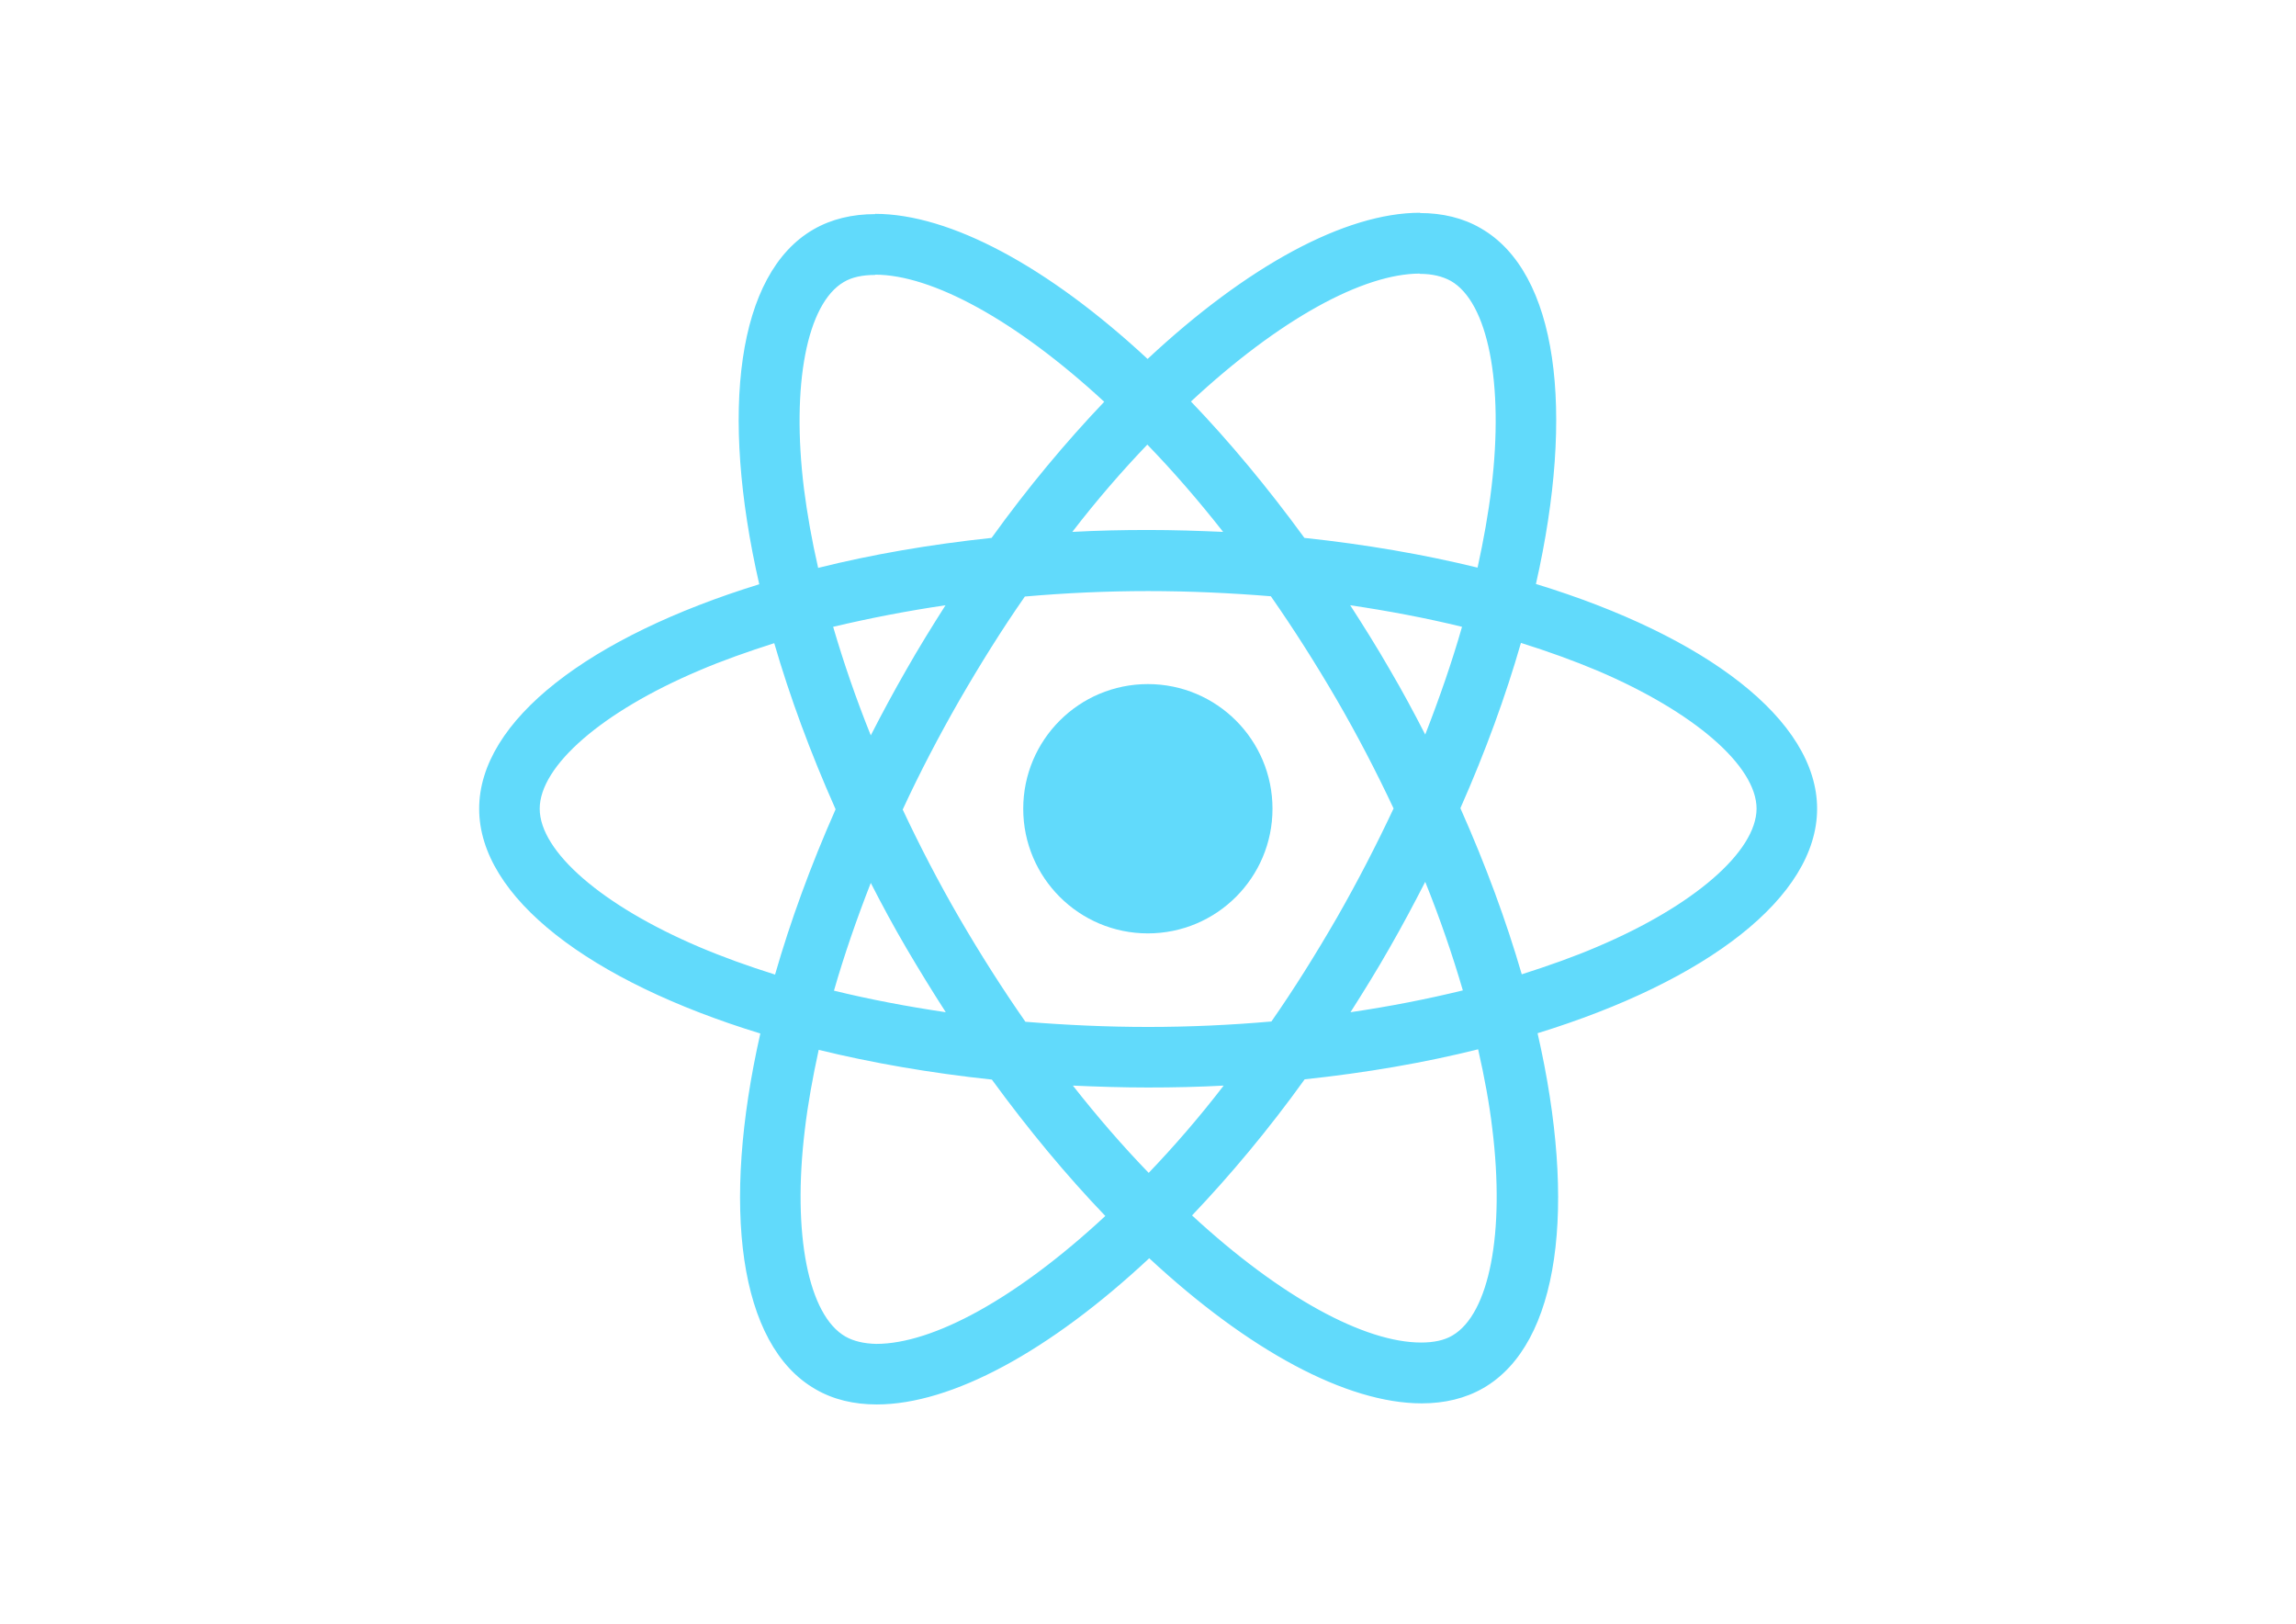
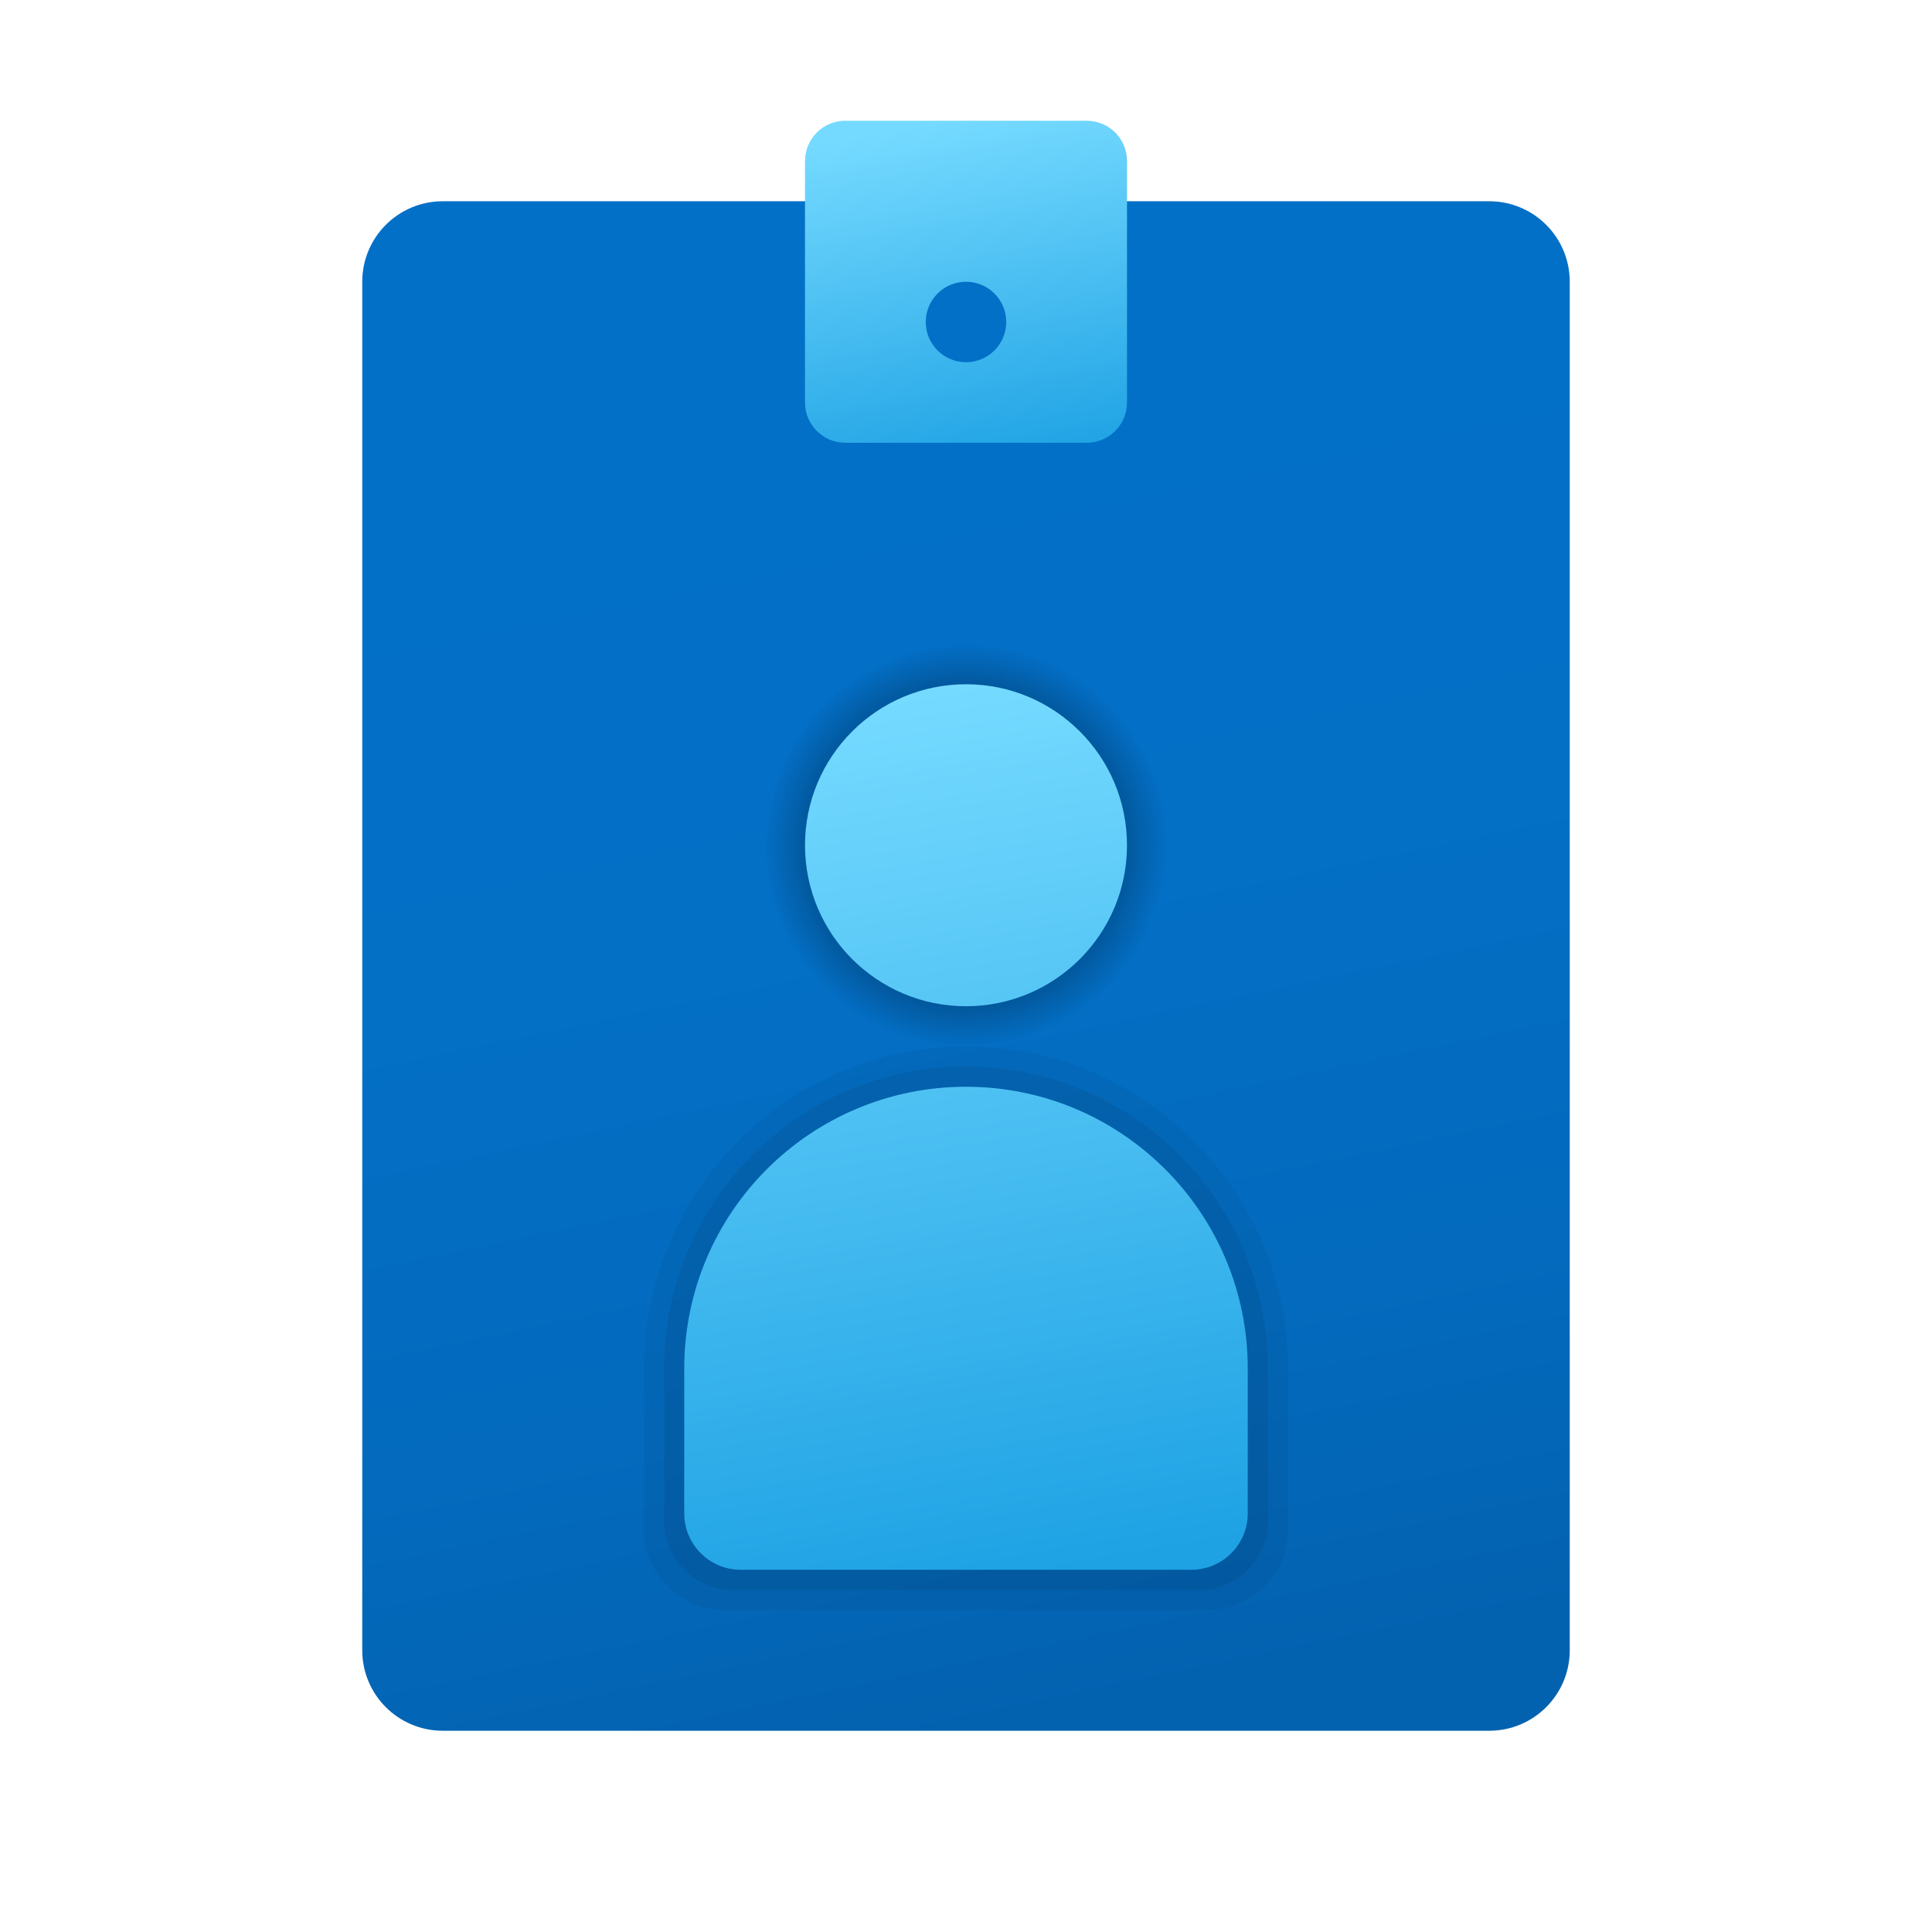
- <svg xmlns="http://www.w3.org/2000/svg" viewBox="0 0 841.9 595.3">
-   <g fill="#61DAFB">
-     <path d="M666.3 296.5c0-32.5-40.7-63.3-103.1-82.4 14.4-63.6 8-114.2-20.2-130.4-6.5-3.8-14.1-5.6-22.4-5.6v22.3c4.6 0 8.3.9 11.4 2.6 13.6 7.8 19.5 37.5 14.9 75.7-1.1 9.4-2.9 19.3-5.1 29.4-19.6-4.8-41-8.5-63.5-10.9-13.5-18.5-27.5-35.3-41.6-50 32.6-30.3 63.2-46.9 84-46.9V78c-27.5 0-63.5 19.6-99.9 53.6-36.4-33.8-72.4-53.2-99.9-53.2v22.3c20.7 0 51.4 16.5 84 46.6-14 14.7-28 31.4-41.3 49.9-22.6 2.4-44 6.1-63.6 11-2.3-10-4-19.7-5.2-29-4.7-38.2 1.1-67.9 14.6-75.8 3-1.8 6.9-2.6 11.5-2.6V78.5c-8.4 0-16 1.8-22.6 5.6-28.1 16.2-34.4 66.7-19.9 130.1-62.2 19.2-102.7 49.9-102.7 82.3 0 32.5 40.7 63.3 103.1 82.4-14.4 63.6-8 114.2 20.2 130.4 6.5 3.8 14.1 5.6 22.5 5.6 27.5 0 63.5-19.6 99.9-53.6 36.4 33.8 72.4 53.2 99.9 53.2 8.4 0 16-1.8 22.6-5.6 28.1-16.2 34.4-66.7 19.9-130.1 62-19.1 102.5-49.9 102.5-82.3zm-130.2-66.7c-3.7 12.9-8.3 26.2-13.5 39.5-4.1-8-8.4-16-13.1-24-4.6-8-9.5-15.8-14.4-23.4 14.2 2.1 27.9 4.7 41 7.9zm-45.8 106.5c-7.8 13.5-15.8 26.3-24.1 38.2-14.9 1.3-30 2-45.2 2-15.1 0-30.2-.7-45-1.9-8.3-11.9-16.4-24.6-24.2-38-7.6-13.1-14.5-26.4-20.8-39.8 6.2-13.4 13.2-26.8 20.7-39.9 7.8-13.5 15.8-26.3 24.1-38.2 14.9-1.3 30-2 45.2-2 15.1 0 30.2.7 45 1.9 8.3 11.9 16.4 24.6 24.2 38 7.6 13.1 14.5 26.4 20.8 39.8-6.3 13.4-13.2 26.8-20.7 39.9zm32.3-13c5.4 13.4 10 26.8 13.8 39.8-13.1 3.2-26.9 5.9-41.2 8 4.9-7.7 9.8-15.6 14.4-23.7 4.6-8 8.9-16.1 13-24.1zM421.2 430c-9.3-9.6-18.6-20.3-27.8-32 9 .4 18.2.7 27.5.7 9.4 0 18.7-.2 27.8-.7-9 11.7-18.3 22.4-27.5 32zm-74.4-58.9c-14.2-2.1-27.9-4.7-41-7.9 3.7-12.9 8.3-26.2 13.5-39.5 4.1 8 8.4 16 13.1 24 4.7 8 9.5 15.8 14.4 23.4zM420.7 163c9.3 9.6 18.6 20.3 27.8 32-9-.4-18.2-.7-27.5-.7-9.4 0-18.7.2-27.8.7 9-11.7 18.3-22.4 27.5-32zm-74 58.9c-4.9 7.7-9.8 15.6-14.4 23.7-4.6 8-8.9 16-13 24-5.4-13.4-10-26.8-13.8-39.8 13.1-3.1 26.9-5.8 41.2-7.9zm-90.5 125.2c-35.4-15.1-58.3-34.9-58.3-50.6 0-15.7 22.9-35.6 58.3-50.6 8.6-3.7 18-7 27.7-10.1 5.7 19.6 13.2 40 22.5 60.9-9.2 20.8-16.6 41.1-22.2 60.6-9.9-3.1-19.3-6.5-28-10.2zM310 490c-13.6-7.8-19.5-37.5-14.9-75.7 1.1-9.4 2.9-19.3 5.1-29.4 19.6 4.8 41 8.5 63.5 10.9 13.5 18.5 27.5 35.3 41.6 50-32.6 30.3-63.2 46.9-84 46.9-4.5-.1-8.3-1-11.3-2.7zm237.2-76.2c4.7 38.2-1.1 67.9-14.6 75.8-3 1.8-6.9 2.6-11.5 2.6-20.7 0-51.4-16.5-84-46.6 14-14.7 28-31.4 41.3-49.9 22.6-2.4 44-6.1 63.6-11 2.3 10.1 4.1 19.8 5.2 29.1zm38.5-66.7c-8.6 3.7-18 7-27.7 10.1-5.7-19.6-13.2-40-22.5-60.9 9.2-20.8 16.6-41.1 22.2-60.6 9.9 3.1 19.3 6.5 28.1 10.2 35.4 15.1 58.3 34.9 58.3 50.6-.1 15.7-23 35.6-58.4 50.6zM320.8 78.4z" />
-     <circle cx="420.9" cy="296.5" r="45.7" />
-     <path d="M520.5 78.1z" />
-   </g>
+ <svg xmlns="http://www.w3.org/2000/svg" viewBox="0 0 48 48" width="64px" height="64px">
+   <linearGradient id="voSbtONYyz2N6cssXAFT9a" x1="19.951" x2="27.799" y1="4.653" y2="42.15" gradientUnits="userSpaceOnUse">
+     <stop offset="0" stop-color="#0370c8" />
+     <stop offset=".484" stop-color="#036fc5" />
+     <stop offset=".775" stop-color="#036abd" />
+     <stop offset="1" stop-color="#0362b0" />
+   </linearGradient>
+   <path fill="url(#voSbtONYyz2N6cssXAFT9a)" d="M39,7v34c0,1.105-0.895,2-2,2H11c-1.105,0-2-0.895-2-2V7c0-1.105,0.895-2,2-2h26 C38.105,5,39,5.895,39,7z" />
+   <path d="M24,26c-4.418,0-8,3.582-8,8v4c0,1.105,0.895,2,2,2h12c1.105,0,2-0.895,2-2v-4 C32,29.582,28.418,26,24,26z" opacity=".05" />
+   <path d="M24,26.5c-4.142,0-7.5,3.358-7.5,7.5v3.8c0,0.939,0.761,1.7,1.7,1.7h11.6c0.939,0,1.7-0.761,1.7-1.7 V34C31.5,29.858,28.142,26.5,24,26.5z" opacity=".07" />
+   <radialGradient id="voSbtONYyz2N6cssXAFT9b" cx="24" cy="21" r="5" gradientUnits="userSpaceOnUse">
+     <stop offset="0" />
+     <stop offset="1" stop-opacity="0" />
+   </radialGradient>
+   <circle cx="24" cy="21" r="5" fill="url(#voSbtONYyz2N6cssXAFT9b)" />
+   <linearGradient id="voSbtONYyz2N6cssXAFT9c" x1="23.289" x2="24.843" y1="3.034" y2="11.704" gradientUnits="userSpaceOnUse">
+     <stop offset="0" stop-color="#75daff" />
+     <stop offset="1" stop-color="#1ea2e4" />
+   </linearGradient>
+   <path fill="url(#voSbtONYyz2N6cssXAFT9c)" d="M27,3h-6c-0.552,0-1,0.448-1,1v6c0,0.552,0.448,1,1,1h6c0.552,0,1-0.448,1-1V4 C28,3.448,27.552,3,27,3z M24,9c-0.552,0-1-0.448-1-1c0-0.552,0.448-1,1-1s1,0.448,1,1C25,8.552,24.552,9,24,9z" />
+   <linearGradient id="voSbtONYyz2N6cssXAFT9d" x1="20.883" x2="24.655" y1="17.543" y2="39.346" gradientUnits="userSpaceOnUse">
+     <stop offset="0" stop-color="#75daff" />
+     <stop offset="1" stop-color="#1ea2e4" />
+   </linearGradient>
+   <path fill="url(#voSbtONYyz2N6cssXAFT9d)" d="M20,21c0-2.209,1.791-4,4-4s4,1.791,4,4c0,2.209-1.791,4-4,4S20,23.209,20,21z M24,27 c-3.866,0-7,3.134-7,7v3.6c0,0.773,0.627,1.4,1.4,1.4h11.2c0.773,0,1.4-0.627,1.4-1.4V34C31,30.134,27.866,27,24,27z" />
</svg>
